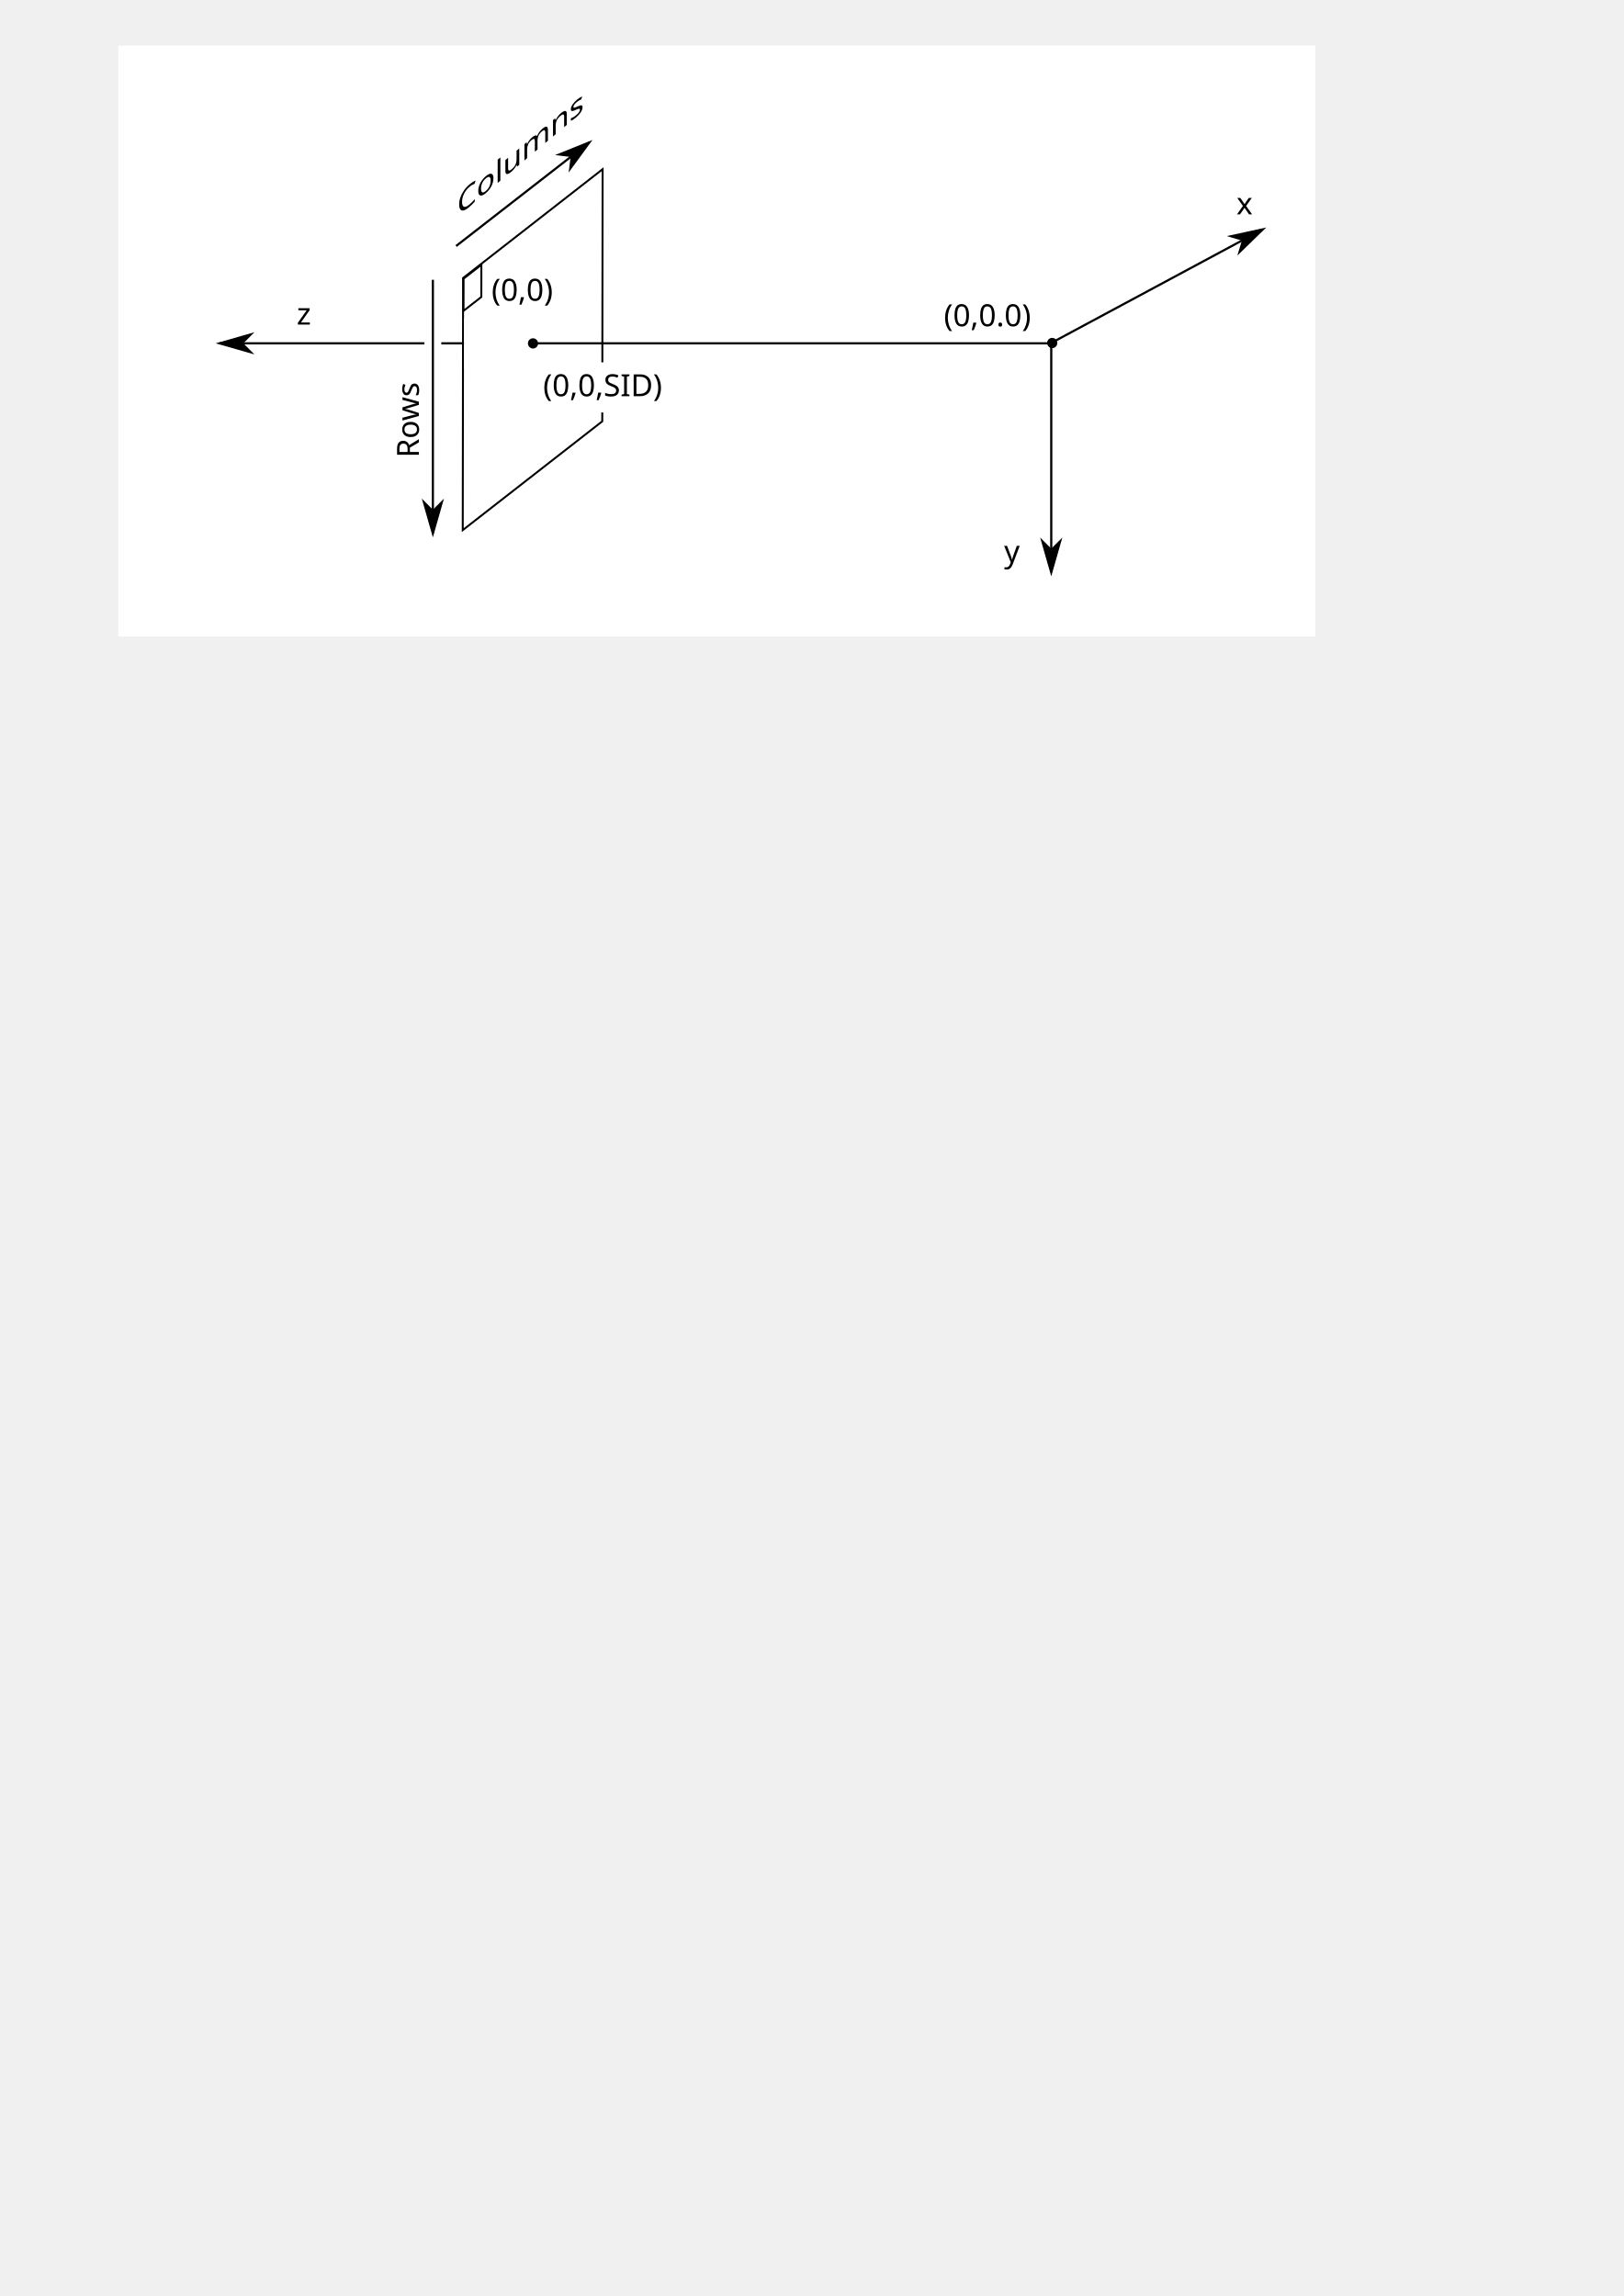
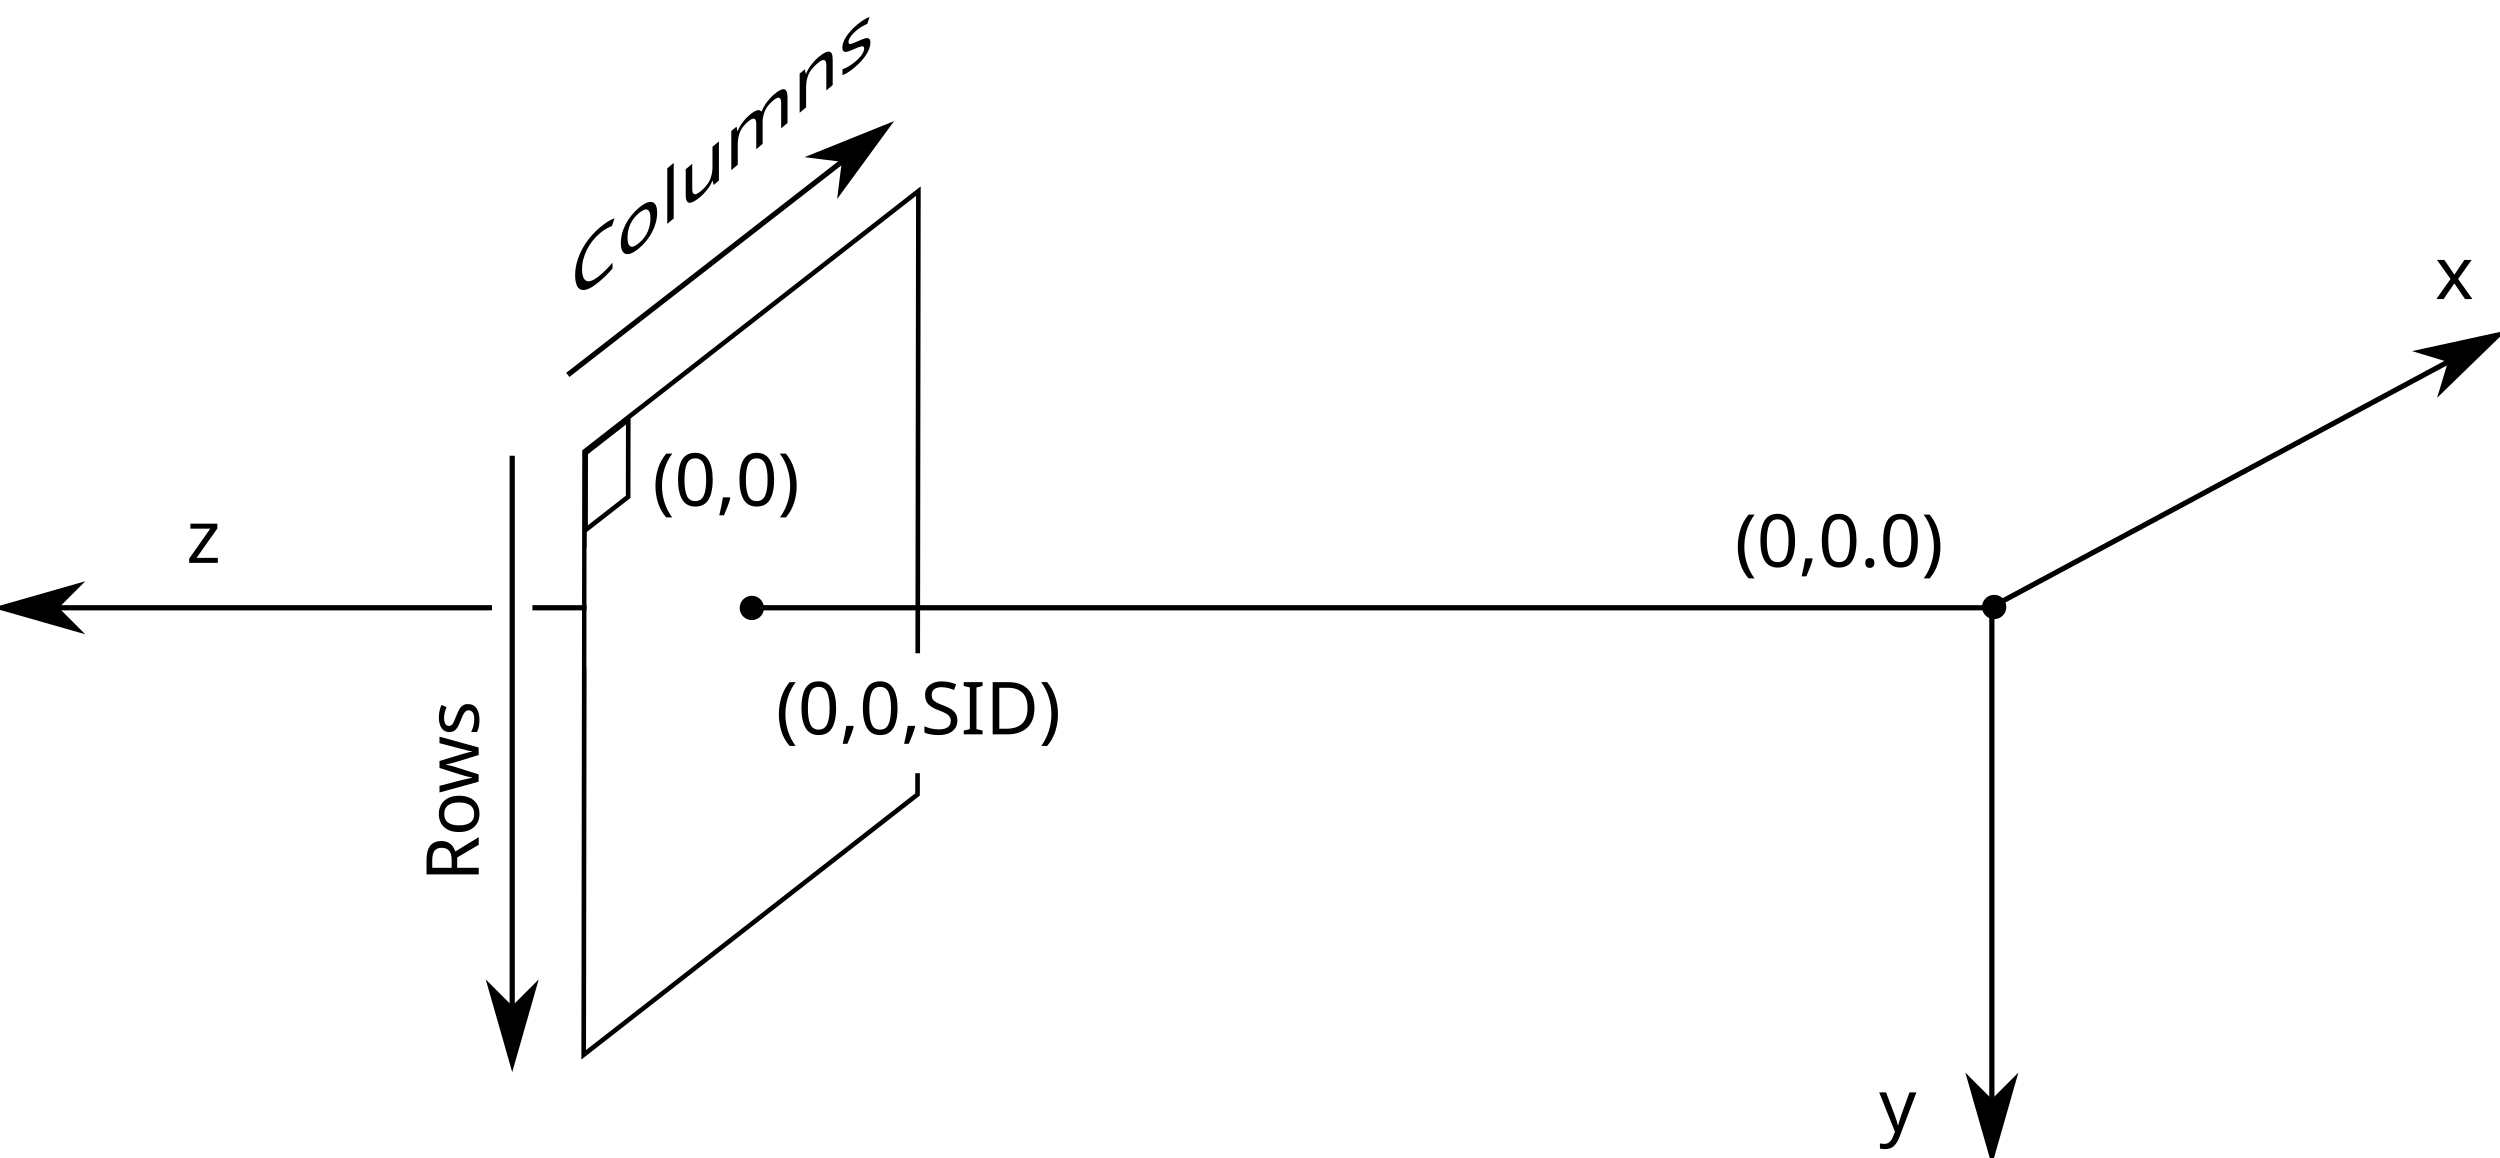
- <svg xmlns="http://www.w3.org/2000/svg" width="744.094" height="1052.362" id="svg3177" version="1.1">
+ <svg xmlns="http://www.w3.org/2000/svg" width="478.807" height="221.761" id="svg3177" version="1.1">
  <defs id="defs3179">
-     <marker orient="auto" refY="0.0" refX="0.0" id="Arrow1Lend" style="overflow:visible;">
-       <path id="path4002" d="M 0.0,0.0 L 5.0,-5.0 L -12.5,0.0 L 5.0,5.0 L 0.0,0.0 z " style="fill-rule:evenodd;stroke:#000000;stroke-width:1.0pt;marker-start:none;" transform="scale(0.8) rotate(180) translate(12.5,0)" />
+     <marker orient="auto" refY="0" refX="0" id="Arrow1Lend" style="overflow:visible">
+       <path id="path4002" d="M 0,0 5,-5 -12.5,0 5,5 0,0 z" style="fill-rule:evenodd;stroke:#000000;stroke-width:1pt;marker-start:none" transform="matrix(-0.8,0,0,-0.8,-10,0)" />
    </marker>
-     <marker orient="auto" refY="0.0" refX="0.0" id="Arrow1Lstart" style="overflow:visible">
-       <path id="path3999" d="M 0.0,0.0 L 5.0,-5.0 L -12.5,0.0 L 5.0,5.0 L 0.0,0.0 z " style="fill-rule:evenodd;stroke:#000000;stroke-width:1.0pt;marker-start:none" transform="scale(0.8) translate(12.5,0)" />
+     <marker orient="auto" refY="0" refX="0" id="Arrow1Lstart" style="overflow:visible">
+       <path id="path3999" d="M 0,0 5,-5 -12.5,0 5,5 0,0 z" style="fill-rule:evenodd;stroke:#000000;stroke-width:1pt;marker-start:none" transform="matrix(0.8,0,0,0.8,10,0)" />
    </marker>
    <marker orient="auto" refY="0" refX="0" id="Arrow1Lend-1" style="overflow:visible">
      <path id="path4002-3" d="M 0,0 5,-5 -12.5,0 5,5 0,0 z" style="fill-rule:evenodd;stroke:#000000;stroke-width:1pt;marker-start:none" transform="matrix(-0.8,0,0,-0.8,-10,0)" />
    </marker>
    <marker orient="auto" refY="0" refX="0" id="Arrow1Lstart-7" style="overflow:visible">
      <path id="path3999-0" d="M 0,0 5,-5 -12.5,0 5,5 0,0 z" style="fill-rule:evenodd;stroke:#000000;stroke-width:1pt;marker-start:none" transform="matrix(0.8,0,0,0.8,10,0)" />
    </marker>
    <marker orient="auto" refY="0" refX="0" id="Arrow1Lend-1-7" style="overflow:visible">
      <path id="path4002-3-8" d="M 0,0 5,-5 -12.5,0 5,5 0,0 z" style="fill-rule:evenodd;stroke:#000000;stroke-width:1pt;marker-start:none" transform="matrix(-0.8,0,0,-0.8,-10,0)" />
    </marker>
  </defs>
-   <g id="layer2">
+   <g id="layer2" transform="translate(-100.2708,-40.95974)">
    <rect style="fill:#ffffff;fill-opacity:1;fill-rule:evenodd;stroke:none;stroke-width:1.275;marker:none;visibility:visible;display:inline;overflow:visible;enable-background:accumulate" id="rect13287" width="548.586" height="270.867" x="54.228" y="20.873" />
  </g>
-   <g id="layer1">
+   <g id="layer1" transform="translate(-100.2708,-40.95974)">
    <rect style="font-size:15.774px;font-style:normal;font-variant:normal;font-weight:normal;font-stretch:normal;text-align:start;line-height:125%;writing-mode:lr-tb;text-anchor:start;fill:#ffffff;fill-opacity:1;stroke:#000000;stroke-width:1.127;stroke-miterlimit:4;stroke-opacity:1;stroke-dasharray:none;font-family:Sans;-inkscape-font-specification:Sans" id="rect13384" width="81.077" height="115.558" x="269.662" y="293.247" transform="matrix(0.7885659,-0.6149502,-0.00142682,0.999999,0,0)" />
    <path style="fill:none;stroke:#000000;stroke-width:1px;stroke-linecap:butt;stroke-linejoin:miter;stroke-opacity:1;marker-start:url(#Arrow1Lstart);marker-end:none" d="m 578.577,105.188 -96.82,52.002" id="path4440-5" />
    <path style="fill:none;stroke:#000000;stroke-width:1px;stroke-linecap:butt;stroke-linejoin:miter;stroke-opacity:1;marker-start:none;marker-end:url(#Arrow1Lend-1-7)" d="m 481.757,157.19 0,105.031" id="path4440" />
    <rect style="fill:#ffffff;fill-opacity:1;fill-rule:evenodd;stroke:none;stroke-width:1;marker:none;visibility:visible;display:inline;overflow:visible;enable-background:accumulate" id="rect9061-1" width="12.118" height="20.916" x="547.416" y="91.337" />
-     <path style="font-size:35.142px;font-style:normal;font-variant:normal;font-weight:normal;font-stretch:normal;text-align:start;line-height:125%;writing-mode:lr-tb;text-anchor:start;fill:#000000;fill-opacity:1;fill-rule:evenodd;stroke:#000000;stroke-width:2.106px;stroke-linecap:butt;stroke-linejoin:miter;stroke-miterlimit:4;stroke-opacity:1;stroke-dasharray:none;stroke-dashoffset:0;marker:none;visibility:visible;display:inline;overflow:visible;enable-background:accumulate;font-family:Sans;-inkscape-font-specification:Sans" id="path9055" d="m 368.122,320.909 a 4.79,4.79 0 1 1 -9.579,0 4.79,4.79 0 1 1 9.579,0 z" transform="matrix(0.3613315,-0.1677881,0.1677881,0.3613315,297.0726,102.218)" />
+     <path style="font-size:35.142px;font-style:normal;font-variant:normal;font-weight:normal;font-stretch:normal;text-align:start;line-height:125%;writing-mode:lr-tb;text-anchor:start;fill:#000000;fill-opacity:1;fill-rule:evenodd;stroke:#000000;stroke-width:2.106px;stroke-linecap:butt;stroke-linejoin:miter;stroke-miterlimit:4;stroke-opacity:1;stroke-dasharray:none;stroke-dashoffset:0;marker:none;visibility:visible;display:inline;overflow:visible;enable-background:accumulate;font-family:Sans;-inkscape-font-specification:Sans" id="path9055" d="m 368.122,320.909 c 0,2.645 -2.144,4.79 -4.79,4.79 -2.645,0 -4.79,-2.144 -4.79,-4.79 0,-2.645 2.144,-4.79 4.79,-4.79 2.645,0 4.79,2.144 4.79,4.79 z" transform="matrix(0.3613315,-0.1677881,0.1677881,0.3613315,297.0726,102.218)" />
    <path style="fill:none;stroke:#000000;stroke-width:1px;stroke-linecap:butt;stroke-linejoin:miter;stroke-opacity:1;marker-end:url(#Arrow1Lend-1)" d="m 481.734,157.361 -380.964,0" id="path3415" />
    <text xml:space="preserve" style="font-size:14px;font-style:normal;font-variant:normal;font-weight:normal;font-stretch:normal;text-align:start;line-height:125%;writing-mode:lr-tb;text-anchor:start;fill:#000000;fill-opacity:1;stroke:none;font-family:Sans;-inkscape-font-specification:Sans" x="566.633" y="98.24" id="text9057-4">
      <tspan id="tspan9059-1" x="566.633" y="98.24">x</tspan>
    </text>
    <text xml:space="preserve" style="font-size:14px;font-style:normal;font-variant:normal;font-weight:normal;font-stretch:normal;text-align:start;line-height:125%;writing-mode:lr-tb;text-anchor:start;fill:#000000;fill-opacity:1;stroke:none;font-family:Sans;-inkscape-font-specification:Sans" x="135.958" y="148.757" id="text9057-4-3">
      <tspan id="tspan9059-1-8" x="135.958" y="148.757">z</tspan>
    </text>
    <text xml:space="preserve" style="font-size:14px;font-style:normal;font-variant:normal;font-weight:normal;font-stretch:normal;text-align:start;line-height:125%;writing-mode:lr-tb;text-anchor:start;fill:#000000;fill-opacity:1;stroke:none;font-family:Sans;-inkscape-font-specification:Sans" x="460.163" y="257.681" id="text9057-4-3-7">
      <tspan id="tspan9059-1-8-3" x="460.163" y="257.681">y</tspan>
    </text>
    <text xml:space="preserve" style="font-size:14px;font-style:normal;font-variant:normal;font-weight:normal;font-stretch:normal;text-align:start;line-height:125%;writing-mode:lr-tb;text-anchor:start;fill:#000000;fill-opacity:1;stroke:none;font-family:Sans;-inkscape-font-specification:Sans" x="432.538" y="149.524" id="text9057-4-3-7-3-7">
      <tspan id="tspan9059-1-8-3-1-4" x="432.538" y="149.524">(0,0.0)</tspan>
    </text>
    <rect style="fill:#ffffff;fill-opacity:1;fill-rule:evenodd;stroke:none;stroke-width:1;marker:none;visibility:visible;display:inline;overflow:visible;enable-background:accumulate" id="rect9061-8-3-5" width="30.169" height="22.969" x="212.637" y="145.891" />
-     <path style="font-size:35.142px;font-style:normal;font-variant:normal;font-weight:normal;font-stretch:normal;text-align:start;line-height:125%;writing-mode:lr-tb;text-anchor:start;fill:#000000;fill-opacity:1;fill-rule:evenodd;stroke:#000000;stroke-width:2.106px;stroke-linecap:butt;stroke-linejoin:miter;stroke-miterlimit:4;stroke-opacity:1;stroke-dasharray:none;stroke-dashoffset:0;marker:none;visibility:visible;display:inline;overflow:visible;enable-background:accumulate;font-family:Sans;-inkscape-font-specification:Sans" id="path9055-8-7" d="m 368.122,320.909 a 4.79,4.79 0 1 1 -9.579,0 4.79,4.79 0 1 1 9.579,0 z" transform="matrix(0.3613315,-0.1677881,0.1677881,0.3613315,59.13533,102.4036)" />
+     <path style="font-size:35.142px;font-style:normal;font-variant:normal;font-weight:normal;font-stretch:normal;text-align:start;line-height:125%;writing-mode:lr-tb;text-anchor:start;fill:#000000;fill-opacity:1;fill-rule:evenodd;stroke:#000000;stroke-width:2.106px;stroke-linecap:butt;stroke-linejoin:miter;stroke-miterlimit:4;stroke-opacity:1;stroke-dasharray:none;stroke-dashoffset:0;marker:none;visibility:visible;display:inline;overflow:visible;enable-background:accumulate;font-family:Sans;-inkscape-font-specification:Sans" id="path9055-8-7" d="m 368.122,320.909 c 0,2.645 -2.144,4.79 -4.79,4.79 -2.645,0 -4.79,-2.144 -4.79,-4.79 0,-2.645 2.144,-4.79 4.79,-4.79 2.645,0 4.79,2.144 4.79,4.79 z" transform="matrix(0.3613315,-0.1677881,0.1677881,0.3613315,59.13533,102.4036)" />
    <path style="fill:none;stroke:#000000;stroke-width:1px;stroke-linecap:butt;stroke-linejoin:miter;stroke-opacity:1;marker-end:url(#Arrow1Lend-1-7)" d="M 209.015,112.762 269.978,65.346" id="path3094" />
    <text xml:space="preserve" style="font-size:14px;font-style:normal;font-variant:normal;font-weight:normal;font-stretch:normal;text-align:start;line-height:125%;writing-mode:lr-tb;text-anchor:start;fill:#000000;fill-opacity:1;stroke:none;font-family:Sans;-inkscape-font-specification:Sans" x="209.564" y="275.207" id="text9057-4-3-7-3-7-5" transform="matrix(1,-0.839095,0,1,0,0)">
      <tspan id="tspan9059-1-8-3-1-4-5" x="209.564" y="275.207">Columns</tspan>
    </text>
    <rect style="fill:#ffffff;fill-opacity:1;fill-rule:evenodd;stroke:none;stroke-width:1;marker:none;visibility:visible;display:inline;overflow:visible;enable-background:accumulate" id="rect9061-0" width="7.741" height="12.207" x="194.5" y="151.171" />
    <path style="fill:none;stroke:#000000;stroke-width:1px;stroke-linecap:butt;stroke-linejoin:miter;stroke-opacity:1;marker-end:url(#Arrow1Lend-1-7)" d="m 198.371,128.245 0,116.12" id="path4136" />
    <text xml:space="preserve" style="font-size:14px;font-style:normal;font-variant:normal;font-weight:normal;font-stretch:normal;text-align:start;line-height:125%;writing-mode:lr-tb;text-anchor:start;fill:#000000;fill-opacity:1;stroke:none;font-family:Sans;-inkscape-font-specification:Sans" x="-209.788" y="191.961" id="text9057-4-3-7-3-7-4" transform="matrix(0,-1,1,0,0,0)">
      <tspan id="tspan9059-1-8-3-1-4-3" x="-209.788" y="191.961">Rows</tspan>
    </text>
    <rect style="font-size:15.774px;font-style:normal;font-variant:normal;font-weight:normal;font-stretch:normal;text-align:start;line-height:125%;writing-mode:lr-tb;text-anchor:start;fill:#ffffff;fill-opacity:1;stroke:#000000;stroke-width:1.127;stroke-miterlimit:4;stroke-opacity:1;stroke-dasharray:none;font-family:Sans;-inkscape-font-specification:Sans" id="rect13384-8" width="10.347" height="14.747" x="269.93" y="293.722" transform="matrix(0.7885659,-0.6149502,-0.00142682,0.999999,0,0)" />
    <text xml:space="preserve" style="font-size:14px;font-style:normal;font-variant:normal;font-weight:normal;font-stretch:normal;text-align:start;line-height:125%;writing-mode:lr-tb;text-anchor:start;fill:#000000;fill-opacity:1;stroke:none;font-family:Sans;-inkscape-font-specification:Sans" x="225.244" y="137.839" id="text9057-4-3-7-3-7-8">
      <tspan id="tspan9059-1-8-3-1-4-9" x="225.244" y="137.839">(0,0)</tspan>
    </text>
    <rect style="fill:#ffffff;fill-opacity:1;fill-rule:evenodd;stroke:none;stroke-width:1;marker:none;visibility:visible;display:inline;overflow:visible;enable-background:accumulate" id="rect9061-8-3-5-6" width="30.169" height="22.969" x="262.375" y="166.076" />
    <text xml:space="preserve" style="font-size:14px;font-style:normal;font-variant:normal;font-weight:normal;font-stretch:normal;text-align:start;line-height:125%;writing-mode:lr-tb;text-anchor:start;fill:#000000;fill-opacity:1;stroke:none;font-family:Sans;-inkscape-font-specification:Sans" x="248.877" y="181.607" id="text9057-4-3-7-3-7-8-1">
      <tspan id="tspan9059-1-8-3-1-4-9-0" x="248.877" y="181.607">(0,0,SID)</tspan>
    </text>
  </g>
</svg>
